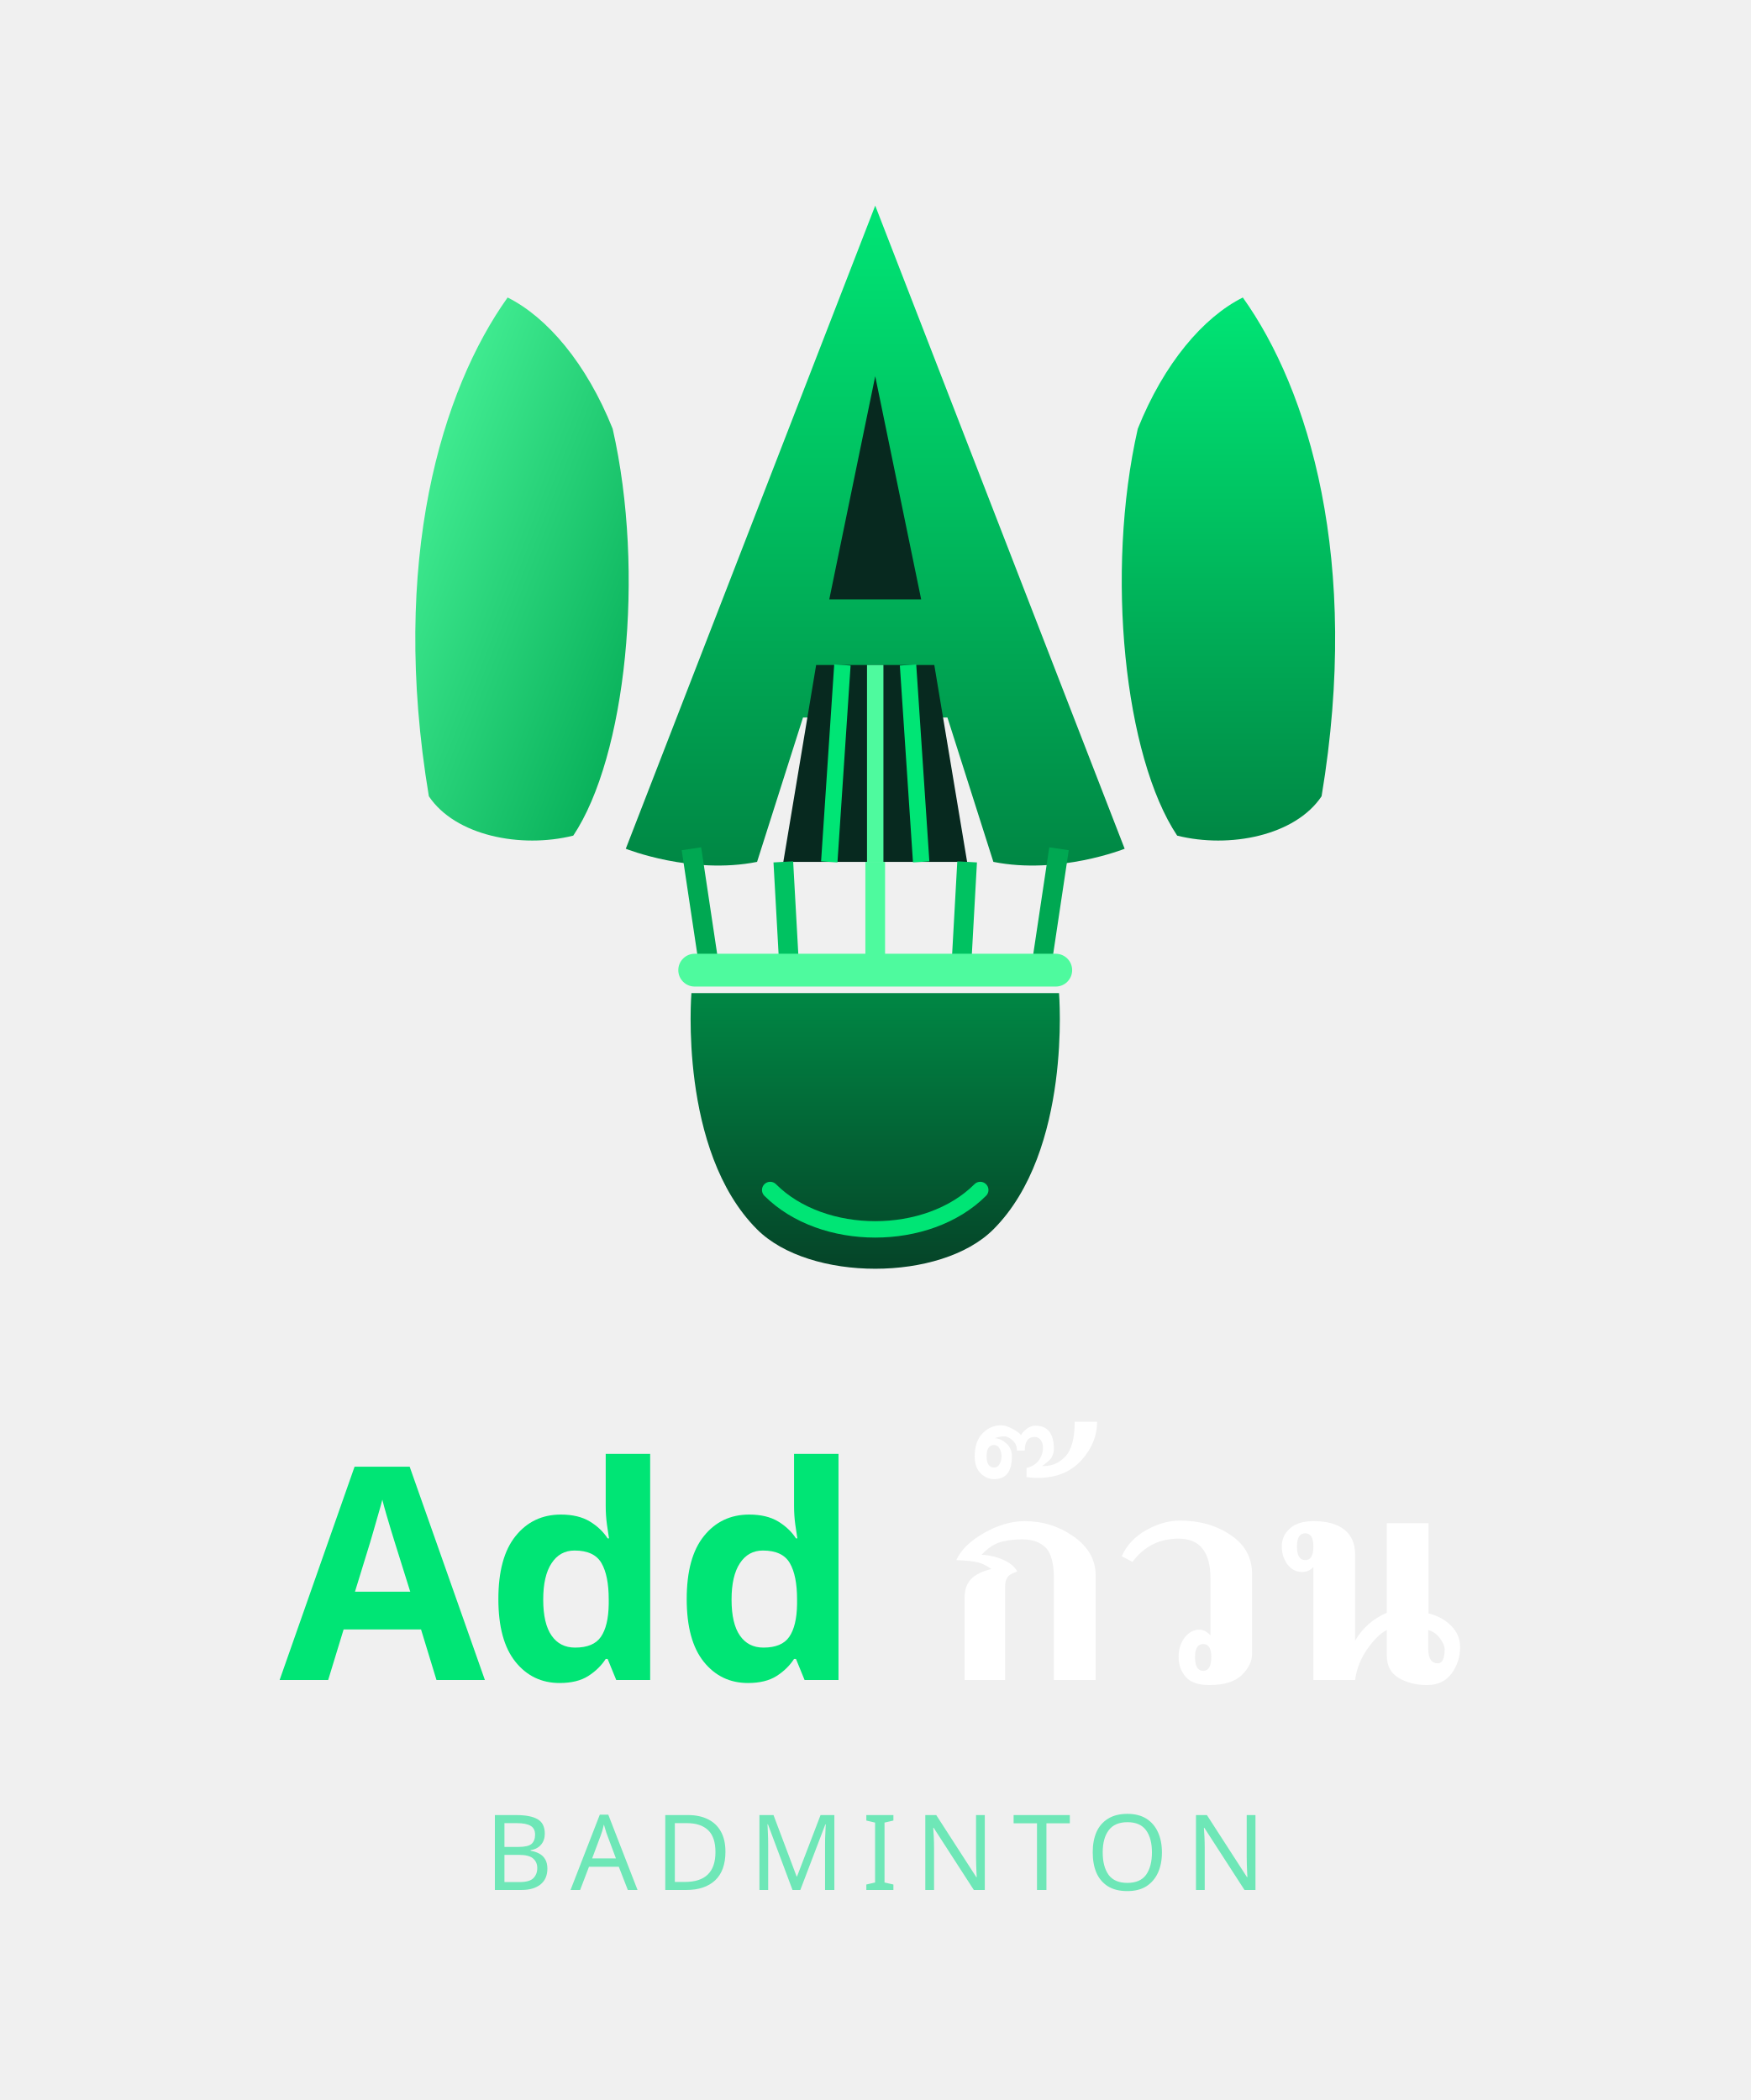
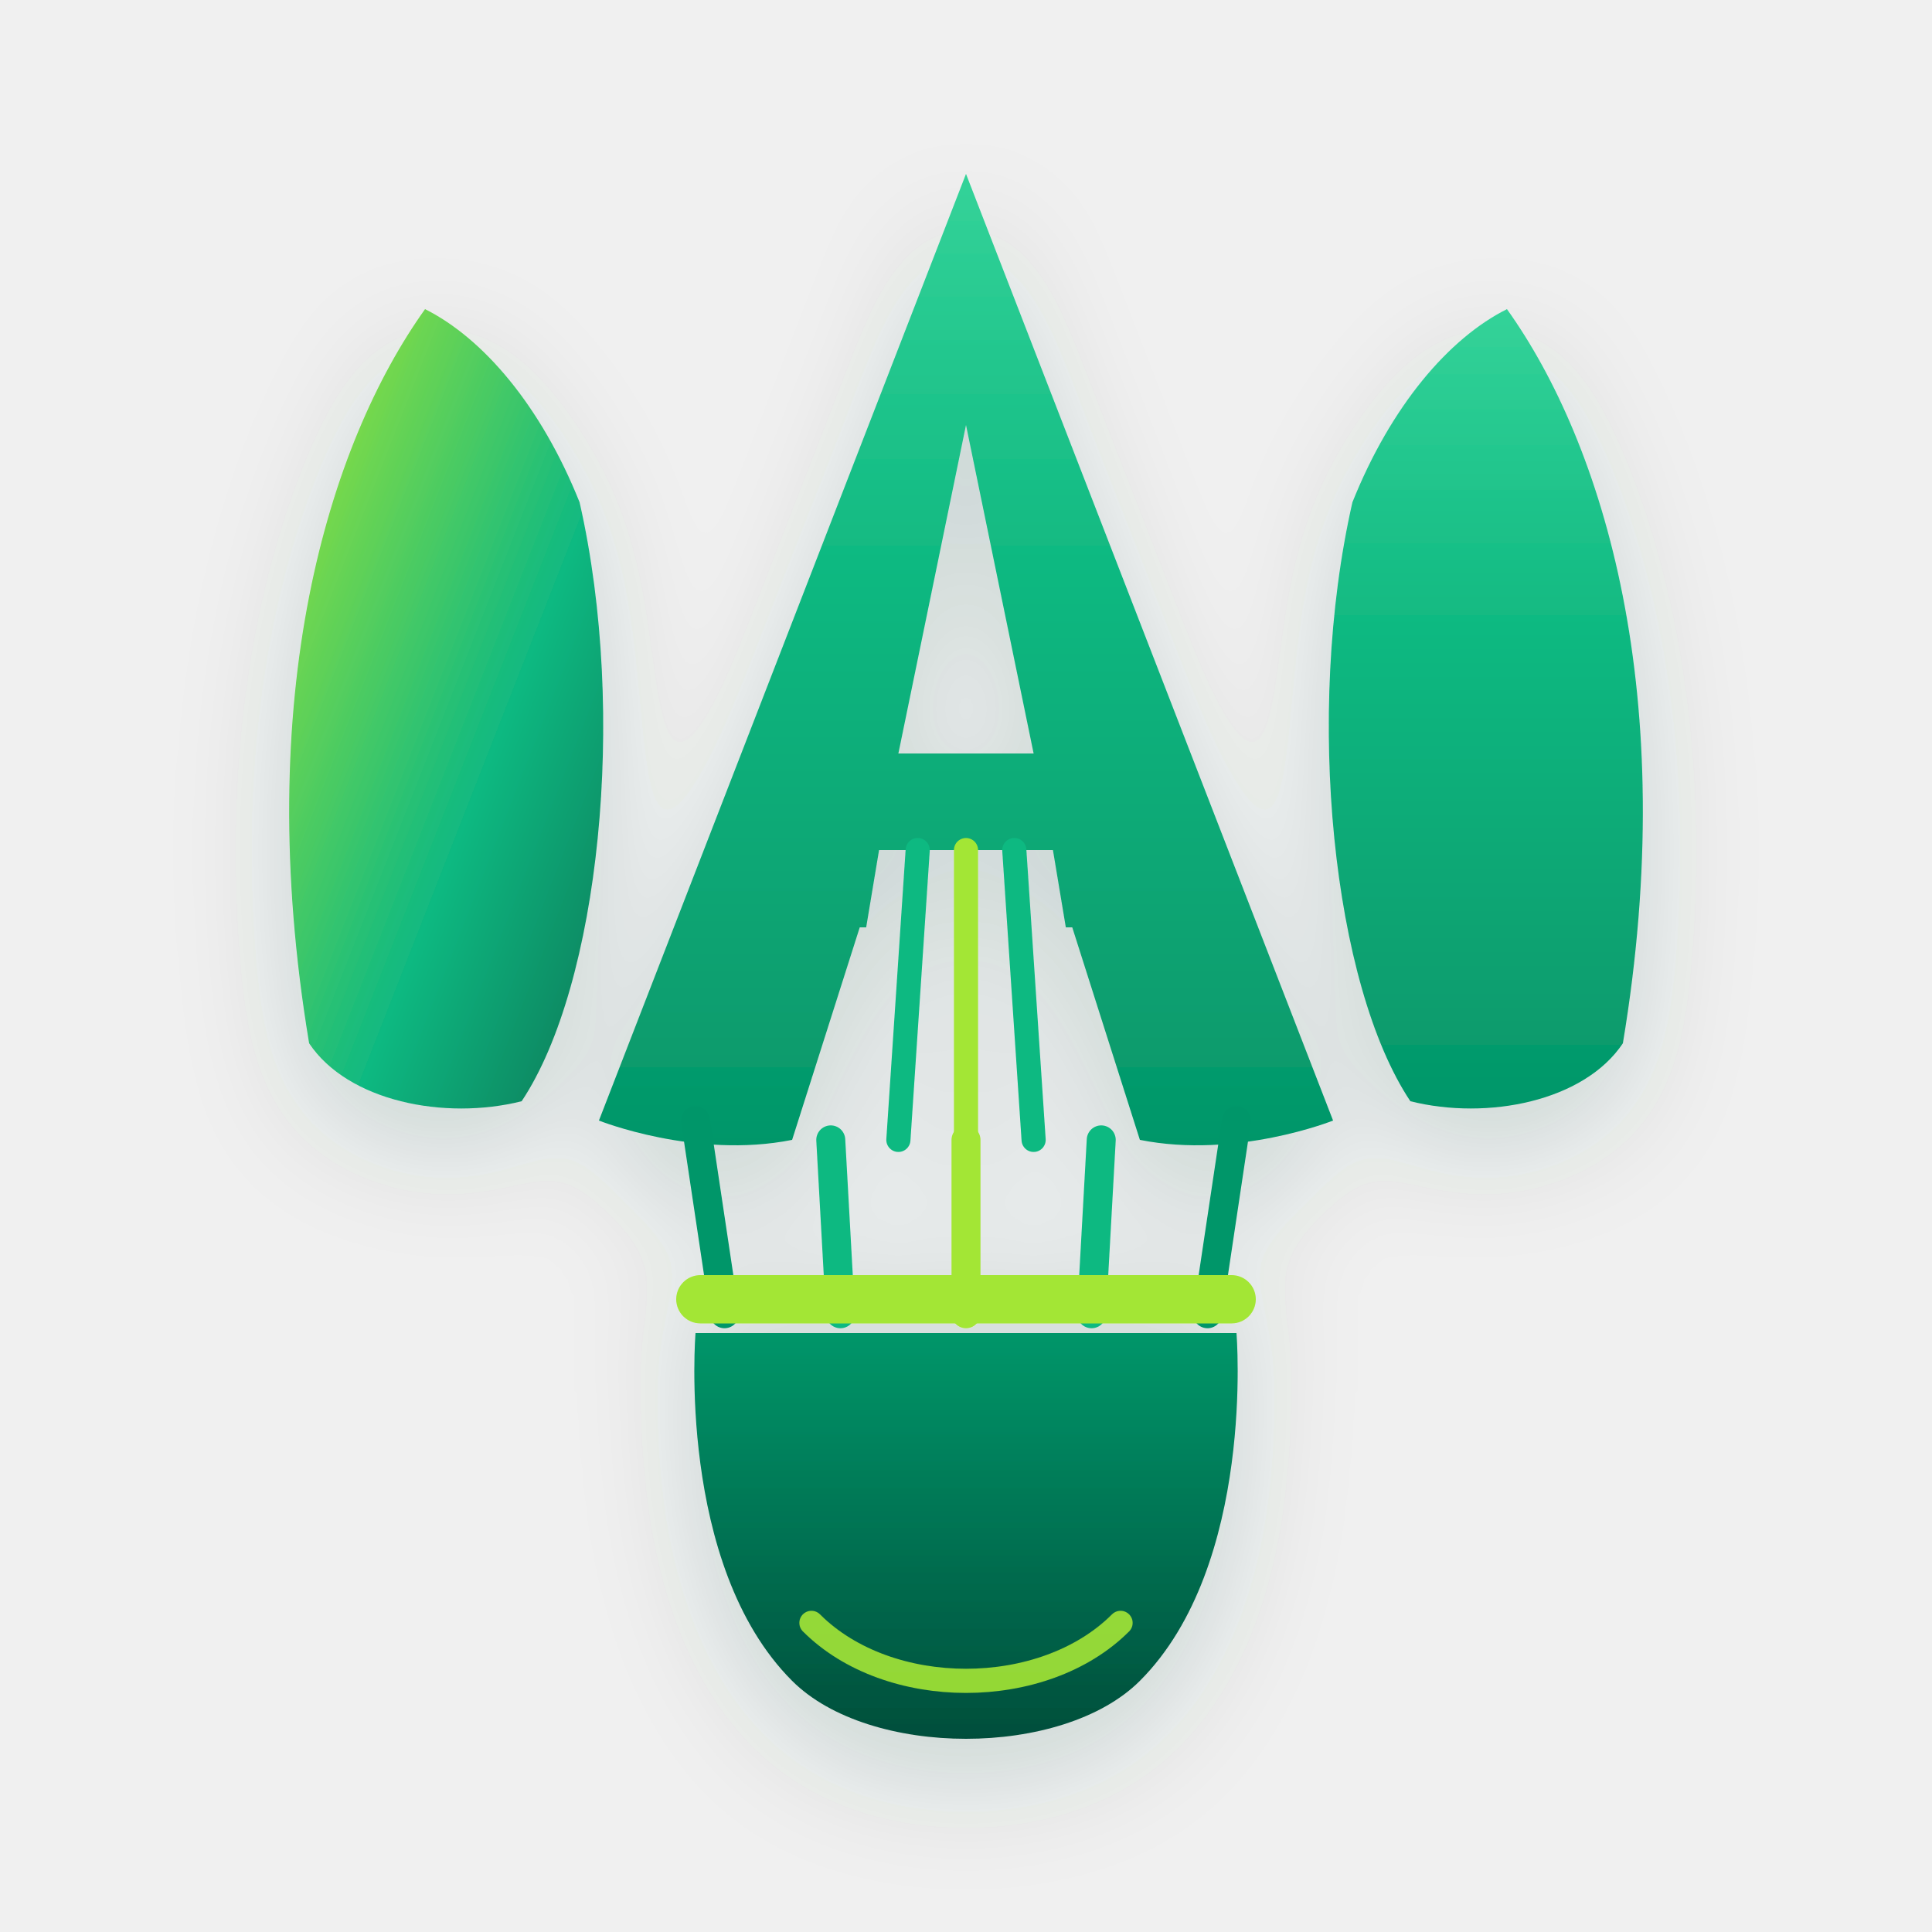
- <svg xmlns="http://www.w3.org/2000/svg" viewBox="0 0 200 240" fill="none" width="100%" height="100%">
+ <svg xmlns="http://www.w3.org/2000/svg" viewBox="0 0 200 200" fill="none" width="100%" height="100%">
  <defs>
-     <linearGradient id="compFeatherGrad" x1="0%" y1="0%" x2="0%" y2="100%">
-       <stop offset="0%" stop-color="#00E575" />
-       <stop offset="40%" stop-color="#00C261" />
-       <stop offset="100%" stop-color="#008744" />
+     <linearGradient id="featherGrad" x1="0%" y1="0%" x2="0%" y2="100%">
+       <stop offset="0%" stop-color="#34D399" />
+       <stop offset="40%" stop-color="#10B981" />
+       <stop offset="100%" stop-color="#059669" />
    </linearGradient>
-     <linearGradient id="compWingGrad" x1="0%" y1="0%" x2="100%" y2="100%">
-       <stop offset="0%" stop-color="#4EFA9E" />
-       <stop offset="100%" stop-color="#00A852" />
+     <linearGradient id="wingHighlight" x1="0%" y1="0%" x2="100%" y2="100%">
+       <stop offset="0%" stop-color="#A3E635" />
+       <stop offset="60%" stop-color="#10B981" />
+       <stop offset="100%" stop-color="#047857" />
    </linearGradient>
-     <linearGradient id="compCorkGrad" x1="0%" y1="0%" x2="0%" y2="100%">
-       <stop offset="0%" stop-color="#008744" />
-       <stop offset="100%" stop-color="#054428" />
+     <linearGradient id="corkGrad" x1="0%" y1="0%" x2="0%" y2="100%">
+       <stop offset="0%" stop-color="#059669" />
+       <stop offset="100%" stop-color="#064E3B" />
    </linearGradient>
+     <mask id="symbolMask">
+       <rect width="200" height="200" fill="#FFFFFF" />
+       <polygon points="100,44 107,78 93,78" fill="#000000" />
+       <polygon points="91,88 109,88 114,118 86,118" fill="#000000" />
+     </mask>
+     <filter id="symbolShadowLight" x="-20%" y="-20%" width="140%" height="140%">
+       <feDropShadow dx="0" dy="4" stdDeviation="6" flood-color="#064E3B" flood-opacity="0.16" />
+     </filter>
  </defs>
-   <g transform="translate(25, 10) scale(0.75)">
-     <path d="M44 32 C34 46, 26 72, 32 108 C36 114, 46 116, 54 114 C62 102, 65 74, 60 52 C56 42, 50 35, 44 32 Z" fill="url(#compWingGrad)" />
-     <path d="M156 32 C166 46, 174 72, 168 108 C164 114, 154 116, 146 114 C138 102, 135 74, 140 52 C144 42, 150 35, 156 32 Z" fill="url(#compFeatherGrad)" />
-     <path d="M100 18 L138 116 C138 116, 128 120, 118 118 L111 96 H89 L82 118 C72 120, 62 116, 62 116 L100 18 Z" fill="url(#compFeatherGrad)" />
-     <path d="M100 44 L107 78 H93 L100 44 Z" fill="#07291F" />
-     <path d="M91 88 H109 L114 118 H86 L91 88 Z" fill="#07291F" />
-     <line x1="95" y1="88" x2="93" y2="118" stroke="#00E575" stroke-width="2.5" />
-     <line x1="100" y1="88" x2="100" y2="118" stroke="#4EFA9E" stroke-width="2.5" />
-     <line x1="105" y1="88" x2="107" y2="118" stroke="#00E575" stroke-width="2.5" />
-     <line x1="72" y1="116" x2="75" y2="136" stroke="#00A852" stroke-width="3" />
-     <line x1="86" y1="118" x2="87" y2="136" stroke="#00C261" stroke-width="3" />
-     <line x1="100" y1="118" x2="100" y2="136" stroke="#4EFA9E" stroke-width="3" />
-     <line x1="114" y1="118" x2="113" y2="136" stroke="#00C261" stroke-width="3" />
-     <line x1="128" y1="116" x2="125" y2="136" stroke="#00A852" stroke-width="3" />
-     <rect x="70" y="132" width="60" height="5" rx="2.5" fill="#4EFA9E" />
-     <path d="M72 138 C72 138, 70 162, 82 174 C90 182, 110 182, 118 174 C130 162, 128 138, 128 138 Z" fill="url(#compCorkGrad)" />
-     <path d="M84 168 C92 176, 108 176, 116 168" stroke="#00E575" stroke-width="2.5" stroke-linecap="round" fill="none" />
-   </g>
-   <g transform="translate(100, 192)" text-anchor="middle">
-     <text font-family="'Prompt', 'Kanit', 'Outfit', sans-serif" font-weight="800" font-size="34">
-       <tspan fill="#00E575">Add </tspan>
-       <tspan fill="#FFFFFF">ก๊วน</tspan>
-     </text>
-     <text y="24" font-family="'Prompt', 'Kanit', sans-serif" font-weight="500" font-size="12" letter-spacing="2" fill="#6EE7B7">BADMINTON</text>
+   <g filter="url(#symbolShadowLight)">
+     <path d="M44 32 C34 46, 26 72, 32 108 C36 114, 46 116, 54 114 C62 102, 65 74, 60 52 C56 42, 50 35, 44 32 Z" fill="url(#wingHighlight)" />
+     <path d="M156 32 C166 46, 174 72, 168 108 C164 114, 154 116, 146 114 C138 102, 135 74, 140 52 C144 42, 150 35, 156 32 Z" fill="url(#featherGrad)" />
+     <path d="M100 18 L138 116 C138 116, 128 120, 118 118 L111 96 H89 L82 118 C72 120, 62 116, 62 116 L100 18 Z" fill="url(#featherGrad)" mask="url(#symbolMask)" />
+     <line x1="95" y1="88" x2="93" y2="118" stroke="#10B981" stroke-width="2.5" stroke-linecap="round" />
+     <line x1="100" y1="88" x2="100" y2="118" stroke="#A3E635" stroke-width="2.5" stroke-linecap="round" />
+     <line x1="105" y1="88" x2="107" y2="118" stroke="#10B981" stroke-width="2.5" stroke-linecap="round" />
+     <line x1="72" y1="116" x2="75" y2="136" stroke="#059669" stroke-width="3" stroke-linecap="round" />
+     <line x1="86" y1="118" x2="87" y2="136" stroke="#10B981" stroke-width="3" stroke-linecap="round" />
+     <line x1="100" y1="118" x2="100" y2="136" stroke="#A3E635" stroke-width="3" stroke-linecap="round" />
+     <line x1="114" y1="118" x2="113" y2="136" stroke="#10B981" stroke-width="3" stroke-linecap="round" />
+     <line x1="128" y1="116" x2="125" y2="136" stroke="#059669" stroke-width="3" stroke-linecap="round" />
+     <rect x="70" y="132" width="60" height="5" rx="2.5" fill="#A3E635" />
+     <path d="M72 138 C72 138, 70 162, 82 174 C90 182, 110 182, 118 174 C130 162, 128 138, 128 138 Z" fill="url(#corkGrad)" />
+     <path d="M84 168 C92 176, 108 176, 116 168" stroke="#A3E635" stroke-width="2.5" stroke-linecap="round" fill="none" opacity="0.9" />
  </g>
</svg>
